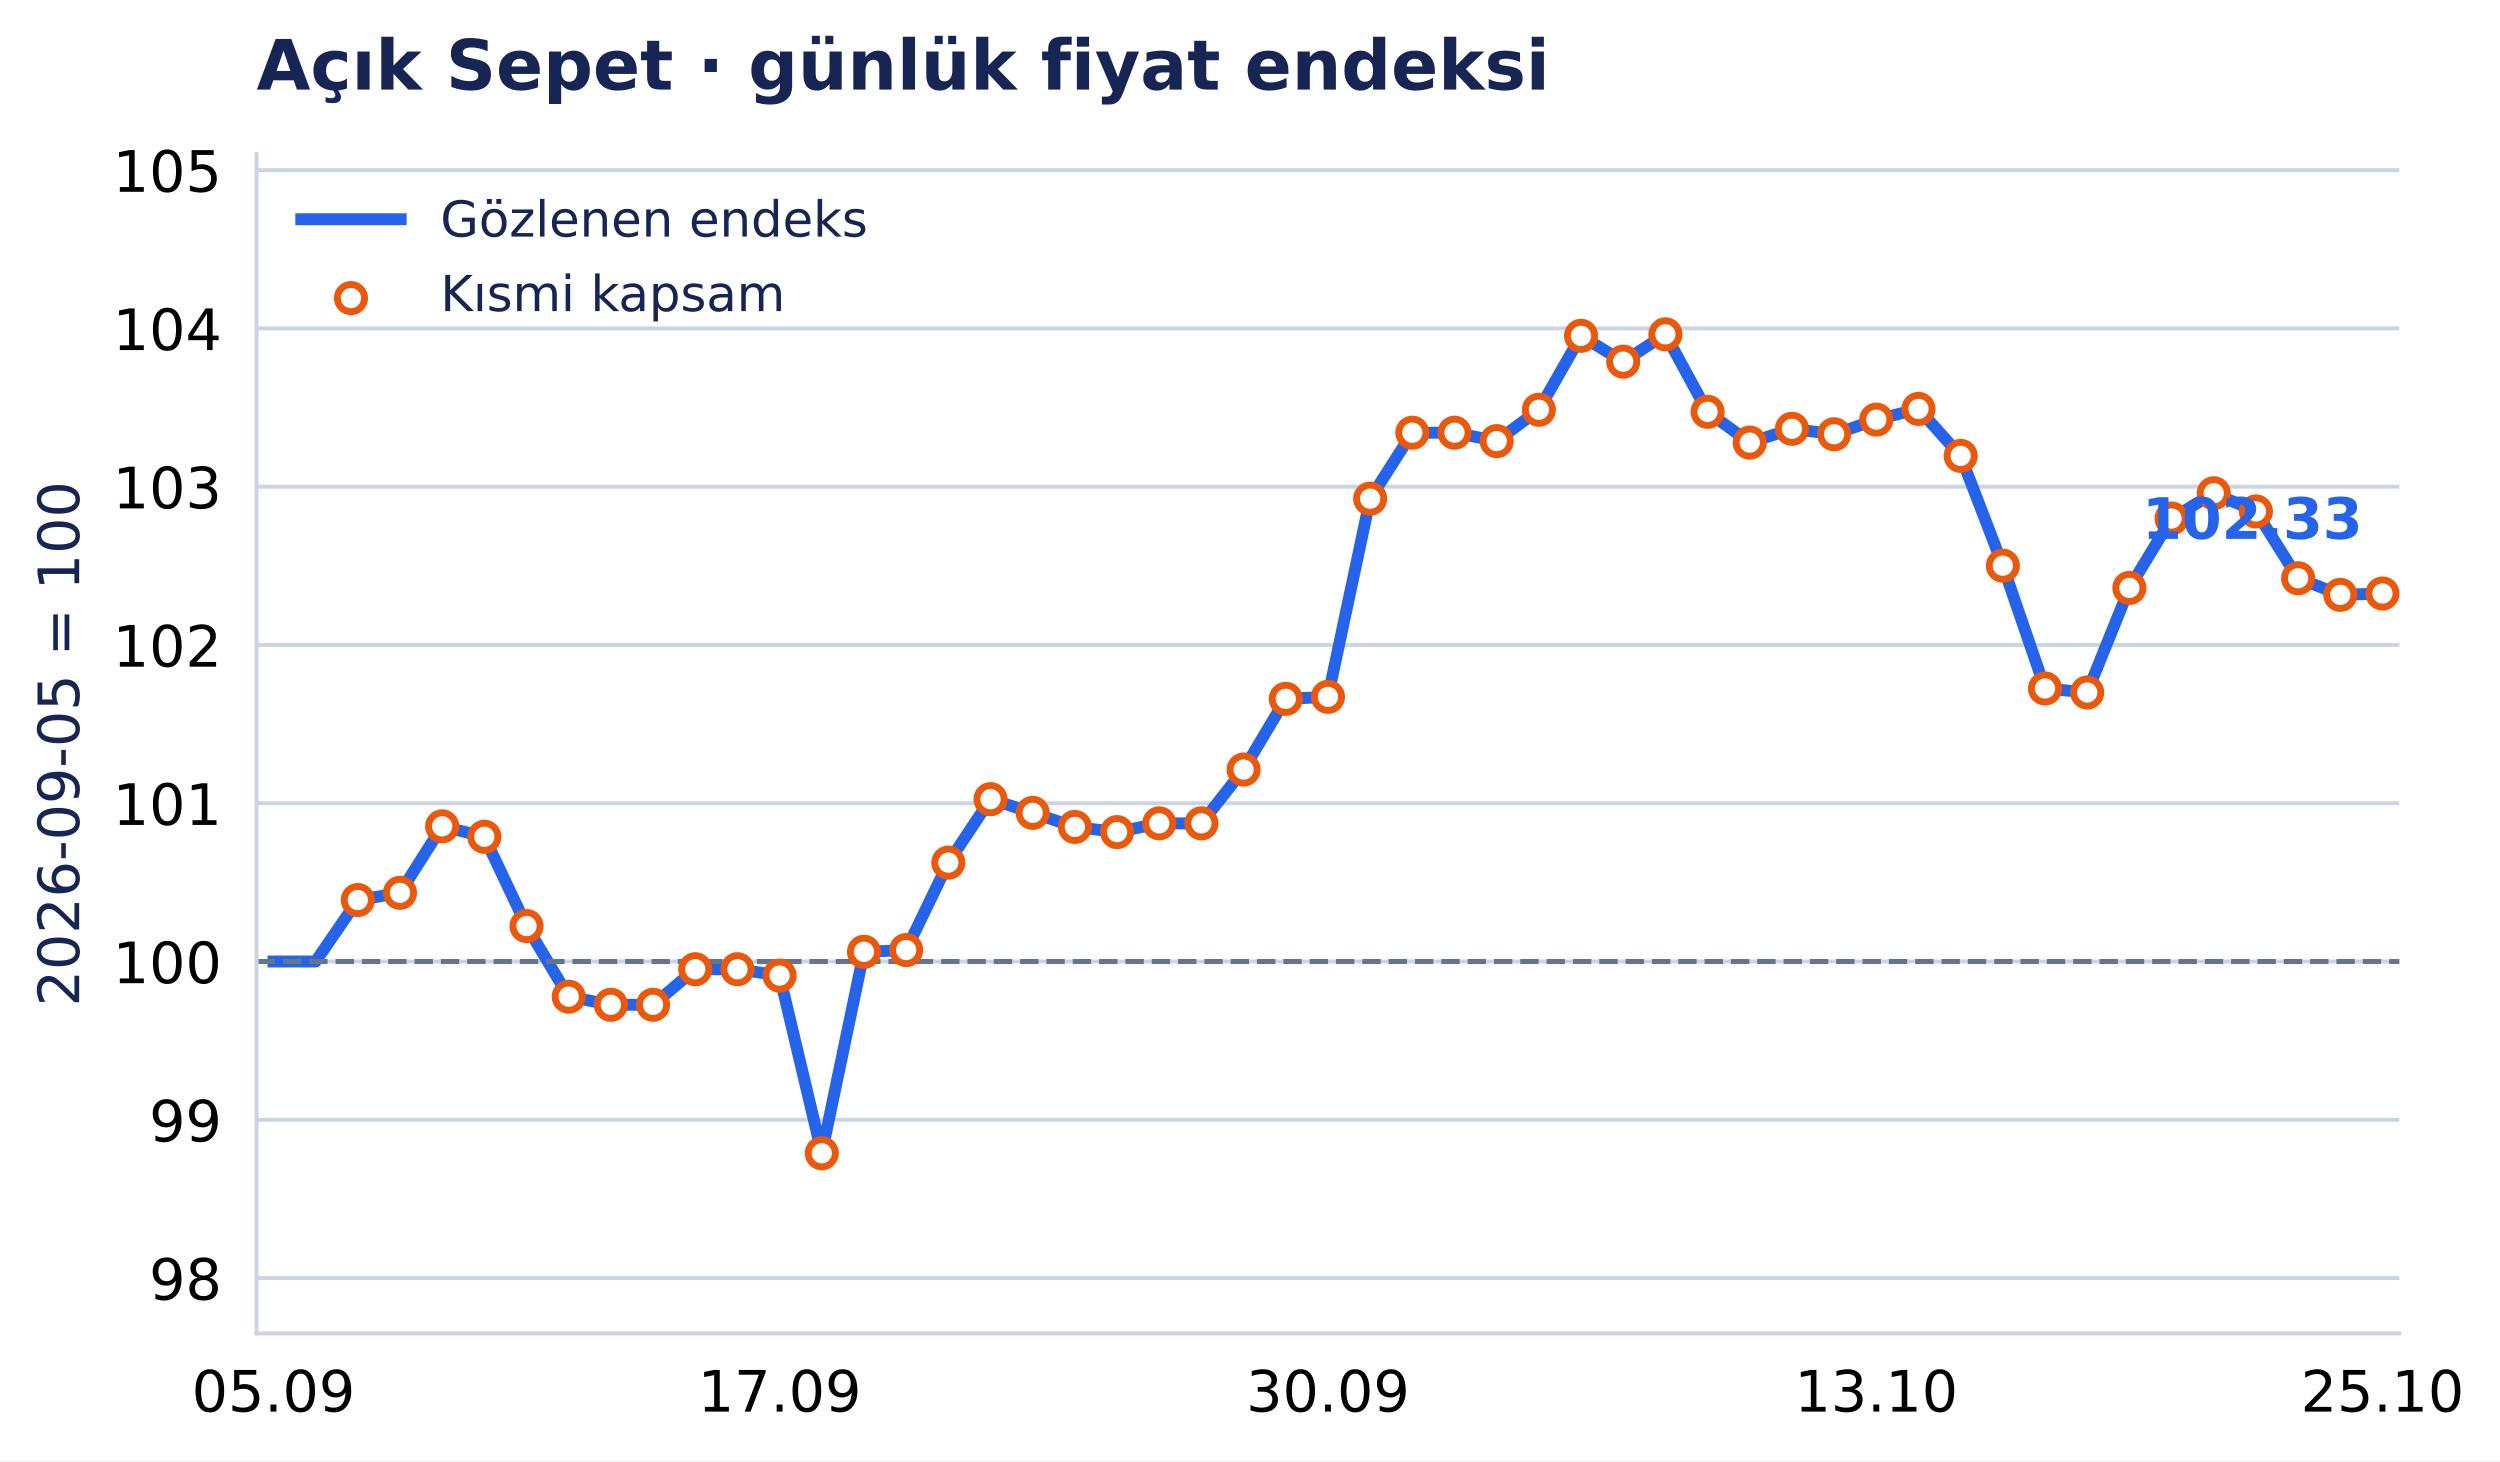
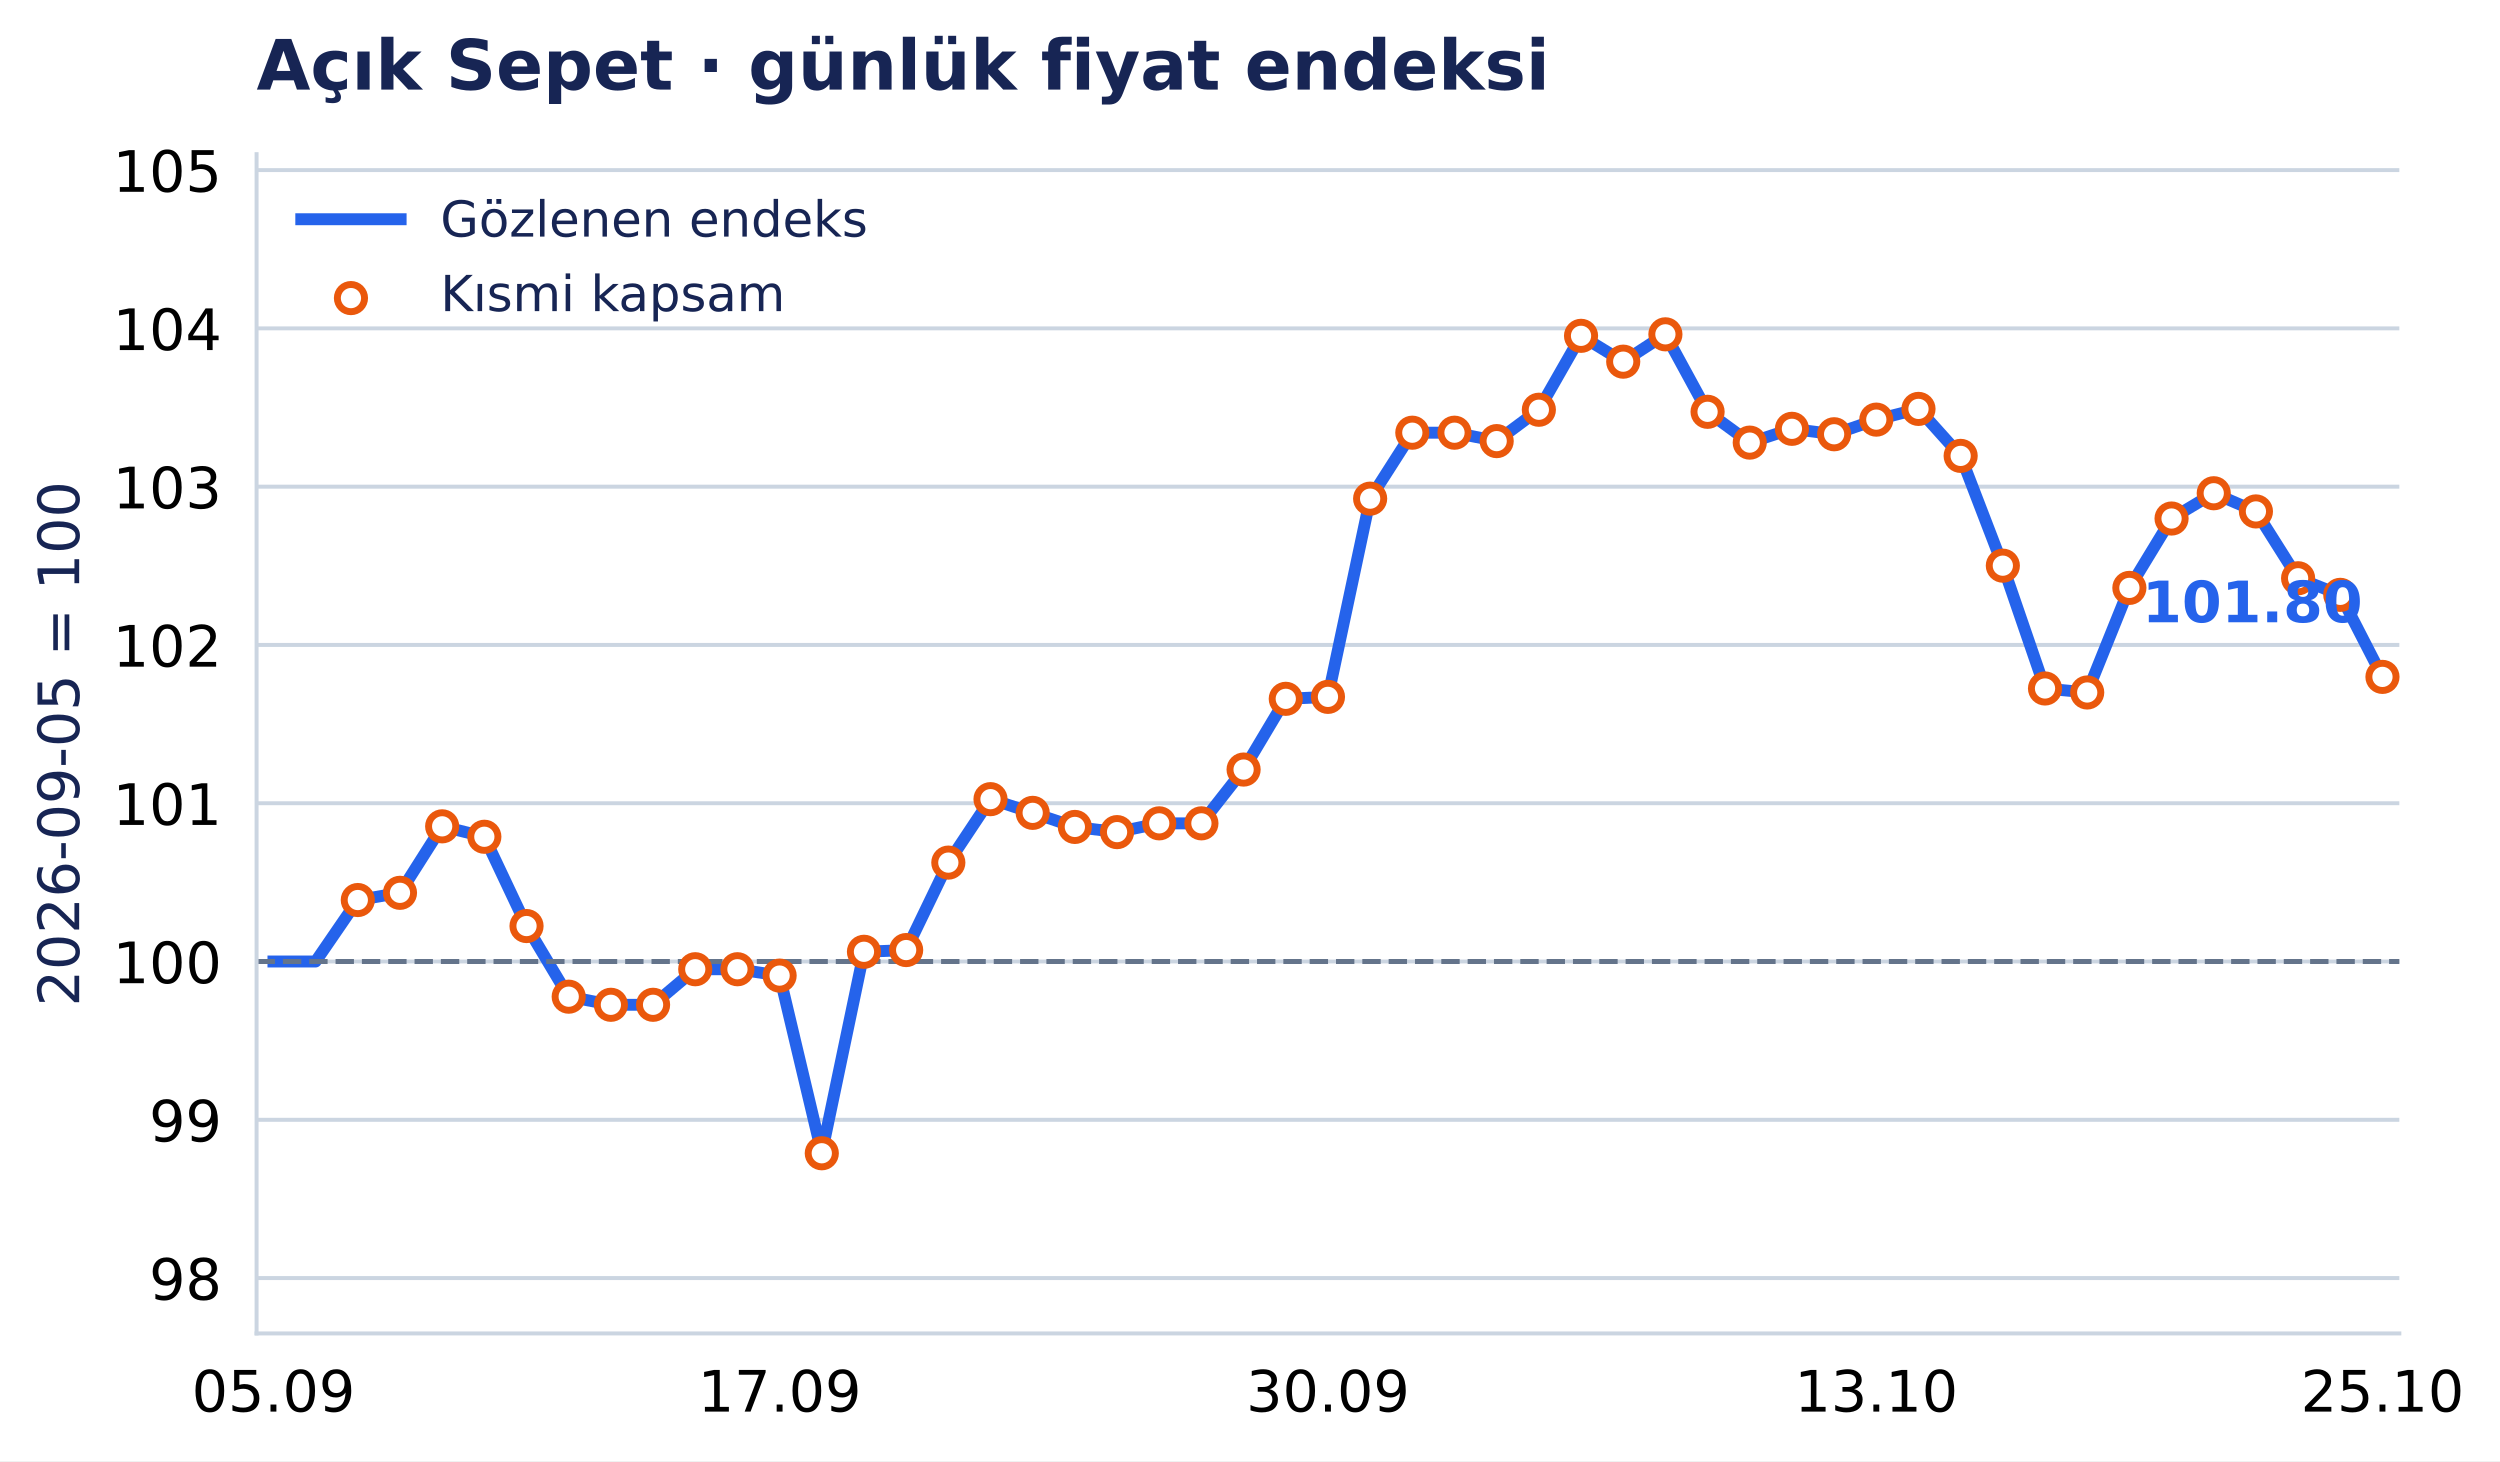
<svg xmlns="http://www.w3.org/2000/svg" xmlns:xlink="http://www.w3.org/1999/xlink" width="503.279pt" height="294.135pt" viewBox="0 0 503.279 294.135" version="1.1">
  <defs>
    <style type="text/css">*{stroke-linejoin: round; stroke-linecap: butt}</style>
  </defs>
  <g id="figure_1">
    <g id="patch_1">
      <path d="M 0 294.135 L 503.279 294.135 L 503.279 0 L 0 0 z " style="fill: #ffffff" />
    </g>
    <g id="axes_1">
      <g id="patch_2">
        <path d="M 51.651 268.435 L 483.014 268.435 L 483.014 31.035 L 51.651 31.035 z " style="fill: #ffffff" />
      </g>
      <g id="matplotlib.axis_1">
        <g id="xtick_1">
          <g id="line2d_1" />
          <g id="text_1">
            <text style="font-size: 11.5px; font-family: 'DejaVu Sans', 'Bitstream Vera Sans', 'Computer Modern Sans Serif', 'Lucida Grande', 'Verdana', 'Geneva', 'Lucid', 'Arial', 'Helvetica', 'Avant Garde', sans-serif; text-anchor: middle" x="55.047" y="284.172" transform="rotate(-0 55.04719 284.172)">05.09</text>
          </g>
        </g>
        <g id="xtick_2">
          <g id="line2d_2" />
          <g id="text_2">
            <text style="font-size: 11.5px; font-family: 'DejaVu Sans', 'Bitstream Vera Sans', 'Computer Modern Sans Serif', 'Lucida Grande', 'Verdana', 'Geneva', 'Lucid', 'Arial', 'Helvetica', 'Avant Garde', sans-serif; text-anchor: middle" x="156.944" y="284.172" transform="rotate(-0 156.9441 284.172)">17.09</text>
          </g>
        </g>
        <g id="xtick_3">
          <g id="line2d_3" />
          <g id="text_3">
            <text style="font-size: 11.5px; font-family: 'DejaVu Sans', 'Bitstream Vera Sans', 'Computer Modern Sans Serif', 'Lucida Grande', 'Verdana', 'Geneva', 'Lucid', 'Arial', 'Helvetica', 'Avant Garde', sans-serif; text-anchor: middle" x="267.332" y="284.172" transform="rotate(-0 267.3324 284.172)">30.09</text>
          </g>
        </g>
        <g id="xtick_4">
          <g id="line2d_4" />
          <g id="text_4">
            <text style="font-size: 11.5px; font-family: 'DejaVu Sans', 'Bitstream Vera Sans', 'Computer Modern Sans Serif', 'Lucida Grande', 'Verdana', 'Geneva', 'Lucid', 'Arial', 'Helvetica', 'Avant Garde', sans-serif; text-anchor: middle" x="377.721" y="284.172" transform="rotate(-0 377.7206 284.172)">13.10</text>
          </g>
        </g>
        <g id="xtick_5">
          <g id="line2d_5" />
          <g id="text_5">
            <text style="font-size: 11.5px; font-family: 'DejaVu Sans', 'Bitstream Vera Sans', 'Computer Modern Sans Serif', 'Lucida Grande', 'Verdana', 'Geneva', 'Lucid', 'Arial', 'Helvetica', 'Avant Garde', sans-serif; text-anchor: middle" x="479.618" y="284.172" transform="rotate(-0 479.6175 284.172)">25.10</text>
          </g>
        </g>
      </g>
      <g id="matplotlib.axis_2">
        <g id="ytick_1">
          <g id="line2d_6">
            <path d="M 51.651 257.29 L 483.014 257.29 " clip-path="url(#p3c5d2d72df)" style="fill: none; stroke: #cbd5e1; stroke-width: 0.8; stroke-linecap: square" />
          </g>
          <g id="line2d_7" />
          <g id="text_6">
            <text style="font-size: 11.5px; font-family: 'DejaVu Sans', 'Bitstream Vera Sans', 'Computer Modern Sans Serif', 'Lucida Grande', 'Verdana', 'Geneva', 'Lucid', 'Arial', 'Helvetica', 'Avant Garde', sans-serif; text-anchor: end" x="44.651" y="261.659" transform="rotate(-0 44.65062 261.6587)">98</text>
          </g>
        </g>
        <g id="ytick_2">
          <g id="line2d_8">
            <path d="M 51.651 225.426 L 483.014 225.426 " clip-path="url(#p3c5d2d72df)" style="fill: none; stroke: #cbd5e1; stroke-width: 0.8; stroke-linecap: square" />
          </g>
          <g id="line2d_9" />
          <g id="text_7">
            <text style="font-size: 11.5px; font-family: 'DejaVu Sans', 'Bitstream Vera Sans', 'Computer Modern Sans Serif', 'Lucida Grande', 'Verdana', 'Geneva', 'Lucid', 'Arial', 'Helvetica', 'Avant Garde', sans-serif; text-anchor: end" x="44.651" y="229.795" transform="rotate(-0 44.65062 229.7947)">99</text>
          </g>
        </g>
        <g id="ytick_3">
          <g id="line2d_10">
            <path d="M 51.651 193.562 L 483.014 193.562 " clip-path="url(#p3c5d2d72df)" style="fill: none; stroke: #cbd5e1; stroke-width: 0.8; stroke-linecap: square" />
          </g>
          <g id="line2d_11" />
          <g id="text_8">
            <text style="font-size: 11.5px; font-family: 'DejaVu Sans', 'Bitstream Vera Sans', 'Computer Modern Sans Serif', 'Lucida Grande', 'Verdana', 'Geneva', 'Lucid', 'Arial', 'Helvetica', 'Avant Garde', sans-serif; text-anchor: end" x="44.651" y="197.931" transform="rotate(-0 44.65062 197.9307)">100</text>
          </g>
        </g>
        <g id="ytick_4">
          <g id="line2d_12">
            <path d="M 51.651 161.698 L 483.014 161.698 " clip-path="url(#p3c5d2d72df)" style="fill: none; stroke: #cbd5e1; stroke-width: 0.8; stroke-linecap: square" />
          </g>
          <g id="line2d_13" />
          <g id="text_9">
            <text style="font-size: 11.5px; font-family: 'DejaVu Sans', 'Bitstream Vera Sans', 'Computer Modern Sans Serif', 'Lucida Grande', 'Verdana', 'Geneva', 'Lucid', 'Arial', 'Helvetica', 'Avant Garde', sans-serif; text-anchor: end" x="44.651" y="166.067" transform="rotate(-0 44.65062 166.0667)">101</text>
          </g>
        </g>
        <g id="ytick_5">
          <g id="line2d_14">
            <path d="M 51.651 129.834 L 483.014 129.834 " clip-path="url(#p3c5d2d72df)" style="fill: none; stroke: #cbd5e1; stroke-width: 0.8; stroke-linecap: square" />
          </g>
          <g id="line2d_15" />
          <g id="text_10">
            <text style="font-size: 11.5px; font-family: 'DejaVu Sans', 'Bitstream Vera Sans', 'Computer Modern Sans Serif', 'Lucida Grande', 'Verdana', 'Geneva', 'Lucid', 'Arial', 'Helvetica', 'Avant Garde', sans-serif; text-anchor: end" x="44.651" y="134.203" transform="rotate(-0 44.65062 134.2027)">102</text>
          </g>
        </g>
        <g id="ytick_6">
          <g id="line2d_16">
            <path d="M 51.651 97.97 L 483.014 97.97 " clip-path="url(#p3c5d2d72df)" style="fill: none; stroke: #cbd5e1; stroke-width: 0.8; stroke-linecap: square" />
          </g>
          <g id="line2d_17" />
          <g id="text_11">
            <text style="font-size: 11.5px; font-family: 'DejaVu Sans', 'Bitstream Vera Sans', 'Computer Modern Sans Serif', 'Lucida Grande', 'Verdana', 'Geneva', 'Lucid', 'Arial', 'Helvetica', 'Avant Garde', sans-serif; text-anchor: end" x="44.651" y="102.339" transform="rotate(-0 44.65062 102.3387)">103</text>
          </g>
        </g>
        <g id="ytick_7">
          <g id="line2d_18">
            <path d="M 51.651 66.106 L 483.014 66.106 " clip-path="url(#p3c5d2d72df)" style="fill: none; stroke: #cbd5e1; stroke-width: 0.8; stroke-linecap: square" />
          </g>
          <g id="line2d_19" />
          <g id="text_12">
            <text style="font-size: 11.5px; font-family: 'DejaVu Sans', 'Bitstream Vera Sans', 'Computer Modern Sans Serif', 'Lucida Grande', 'Verdana', 'Geneva', 'Lucid', 'Arial', 'Helvetica', 'Avant Garde', sans-serif; text-anchor: end" x="44.651" y="70.475" transform="rotate(-0 44.65062 70.4747)">104</text>
          </g>
        </g>
        <g id="ytick_8">
          <g id="line2d_20">
            <path d="M 51.651 34.242 L 483.014 34.242 " clip-path="url(#p3c5d2d72df)" style="fill: none; stroke: #cbd5e1; stroke-width: 0.8; stroke-linecap: square" />
          </g>
          <g id="line2d_21" />
          <g id="text_13">
            <text style="font-size: 11.5px; font-family: 'DejaVu Sans', 'Bitstream Vera Sans', 'Computer Modern Sans Serif', 'Lucida Grande', 'Verdana', 'Geneva', 'Lucid', 'Arial', 'Helvetica', 'Avant Garde', sans-serif; text-anchor: end" x="44.651" y="38.611" transform="rotate(-0 44.65062 38.61071)">105</text>
          </g>
        </g>
        <g id="text_14">
          <text style="font-size: 11.5px; font-family: 'DejaVu Sans', 'Bitstream Vera Sans', 'Computer Modern Sans Serif', 'Lucida Grande', 'Verdana', 'Geneva', 'Lucid', 'Arial', 'Helvetica', 'Avant Garde', sans-serif; text-anchor: middle; fill: #172554" x="15.937" y="149.735" transform="rotate(-90 15.93731 149.7347)">2026-09-05 = 100</text>
        </g>
      </g>
      <g id="line2d_22">
-         <path d="M 55.047 193.562 L 63.539 193.562 L 72.03 181.186 L 80.521 179.736 L 89.013 166.35 L 97.504 168.45 L 105.996 186.424 L 114.487 200.645 L 122.978 202.277 L 131.47 202.277 L 139.961 195.117 L 148.453 195.117 L 156.944 196.398 L 165.435 232.165 L 173.927 191.606 L 182.418 191.258 L 190.91 173.653 L 199.401 160.879 L 207.893 163.639 L 216.384 166.471 L 224.875 167.513 L 233.367 165.748 L 241.858 165.748 L 250.35 154.921 L 258.841 140.681 L 267.332 140.289 L 275.824 100.385 L 284.315 87.108 L 292.807 87.108 L 301.298 88.8 L 309.789 82.487 L 318.281 67.607 L 326.772 72.807 L 335.264 67.304 L 343.755 82.902 L 352.246 89.105 L 360.738 86.327 L 369.229 87.42 L 377.721 84.476 L 386.212 82.318 L 394.703 91.776 L 403.195 113.877 L 411.686 138.6 L 420.178 139.406 L 428.669 118.35 L 437.16 104.384 L 445.652 99.296 L 454.143 102.957 L 462.635 116.41 L 471.126 119.749 L 479.618 119.478 " clip-path="url(#p3c5d2d72df)" style="fill: none; stroke: #2563eb; stroke-width: 2.4; stroke-linecap: square" />
+         <path d="M 55.047 193.562 L 63.539 193.562 L 72.03 181.186 L 80.521 179.736 L 89.013 166.35 L 97.504 168.45 L 105.996 186.424 L 114.487 200.645 L 122.978 202.277 L 131.47 202.277 L 139.961 195.117 L 148.453 195.117 L 156.944 196.398 L 165.435 232.165 L 173.927 191.606 L 182.418 191.258 L 190.91 173.653 L 199.401 160.879 L 207.893 163.639 L 216.384 166.471 L 224.875 167.513 L 233.367 165.748 L 241.858 165.748 L 250.35 154.921 L 258.841 140.681 L 267.332 140.289 L 275.824 100.385 L 284.315 87.108 L 292.807 87.108 L 301.298 88.8 L 309.789 82.487 L 318.281 67.607 L 326.772 72.807 L 335.264 67.304 L 343.755 82.902 L 352.246 89.105 L 360.738 86.327 L 369.229 87.42 L 377.721 84.476 L 386.212 82.318 L 394.703 91.776 L 403.195 113.877 L 411.686 138.6 L 420.178 139.406 L 428.669 118.35 L 437.16 104.384 L 445.652 99.296 L 454.143 102.957 L 462.635 116.41 L 471.126 119.749 L 479.618 136.267 " clip-path="url(#p3c5d2d72df)" style="fill: none; stroke: #2563eb; stroke-width: 2.4; stroke-linecap: square" />
      </g>
      <g id="line2d_23">
        <path d="M 51.651 193.562 L 483.014 193.562 " clip-path="url(#p3c5d2d72df)" style="fill: none; stroke-dasharray: 3.7,1.6; stroke-dashoffset: 0; stroke: #64748b" />
      </g>
      <g id="patch_3">
        <path d="M 51.651 268.435 L 51.651 31.035 " style="fill: none; stroke: #cbd5e1; stroke-width: 0.8; stroke-linejoin: miter; stroke-linecap: square" />
      </g>
      <g id="patch_4">
        <path d="M 51.651 268.435 L 483.014 268.435 " style="fill: none; stroke: #cbd5e1; stroke-width: 0.8; stroke-linejoin: miter; stroke-linecap: square" />
      </g>
      <g id="PathCollection_1">
        <defs>
          <path id="m3957c04aab" d="M 0 2.739 C 0.726 2.739 1.423 2.45 1.936 1.936 C 2.45 1.423 2.739 0.726 2.739 0 C 2.739 -0.726 2.45 -1.423 1.936 -1.936 C 1.423 -2.45 0.726 -2.739 0 -2.739 C -0.726 -2.739 -1.423 -2.45 -1.936 -1.936 C -2.45 -1.423 -2.739 -0.726 -2.739 0 C -2.739 0.726 -2.45 1.423 -1.936 1.936 C -1.423 2.45 -0.726 2.739 0 2.739 z " style="stroke: #ea580c; stroke-width: 1.4" />
        </defs>
        <g clip-path="url(#p3c5d2d72df)">
          <use xlink:href="#m3957c04aab" x="72.03" y="181.186" style="fill: #ffffff; stroke: #ea580c; stroke-width: 1.4" />
          <use xlink:href="#m3957c04aab" x="80.521" y="179.736" style="fill: #ffffff; stroke: #ea580c; stroke-width: 1.4" />
          <use xlink:href="#m3957c04aab" x="89.013" y="166.35" style="fill: #ffffff; stroke: #ea580c; stroke-width: 1.4" />
          <use xlink:href="#m3957c04aab" x="97.504" y="168.45" style="fill: #ffffff; stroke: #ea580c; stroke-width: 1.4" />
          <use xlink:href="#m3957c04aab" x="105.996" y="186.424" style="fill: #ffffff; stroke: #ea580c; stroke-width: 1.4" />
          <use xlink:href="#m3957c04aab" x="114.487" y="200.645" style="fill: #ffffff; stroke: #ea580c; stroke-width: 1.4" />
          <use xlink:href="#m3957c04aab" x="122.978" y="202.277" style="fill: #ffffff; stroke: #ea580c; stroke-width: 1.4" />
          <use xlink:href="#m3957c04aab" x="131.47" y="202.277" style="fill: #ffffff; stroke: #ea580c; stroke-width: 1.4" />
          <use xlink:href="#m3957c04aab" x="139.961" y="195.117" style="fill: #ffffff; stroke: #ea580c; stroke-width: 1.4" />
          <use xlink:href="#m3957c04aab" x="148.453" y="195.117" style="fill: #ffffff; stroke: #ea580c; stroke-width: 1.4" />
          <use xlink:href="#m3957c04aab" x="156.944" y="196.398" style="fill: #ffffff; stroke: #ea580c; stroke-width: 1.4" />
          <use xlink:href="#m3957c04aab" x="165.435" y="232.165" style="fill: #ffffff; stroke: #ea580c; stroke-width: 1.4" />
          <use xlink:href="#m3957c04aab" x="173.927" y="191.606" style="fill: #ffffff; stroke: #ea580c; stroke-width: 1.4" />
          <use xlink:href="#m3957c04aab" x="182.418" y="191.258" style="fill: #ffffff; stroke: #ea580c; stroke-width: 1.4" />
          <use xlink:href="#m3957c04aab" x="190.91" y="173.653" style="fill: #ffffff; stroke: #ea580c; stroke-width: 1.4" />
          <use xlink:href="#m3957c04aab" x="199.401" y="160.879" style="fill: #ffffff; stroke: #ea580c; stroke-width: 1.4" />
          <use xlink:href="#m3957c04aab" x="207.893" y="163.639" style="fill: #ffffff; stroke: #ea580c; stroke-width: 1.4" />
          <use xlink:href="#m3957c04aab" x="216.384" y="166.471" style="fill: #ffffff; stroke: #ea580c; stroke-width: 1.4" />
          <use xlink:href="#m3957c04aab" x="224.875" y="167.513" style="fill: #ffffff; stroke: #ea580c; stroke-width: 1.4" />
          <use xlink:href="#m3957c04aab" x="233.367" y="165.748" style="fill: #ffffff; stroke: #ea580c; stroke-width: 1.4" />
          <use xlink:href="#m3957c04aab" x="241.858" y="165.748" style="fill: #ffffff; stroke: #ea580c; stroke-width: 1.4" />
          <use xlink:href="#m3957c04aab" x="250.35" y="154.921" style="fill: #ffffff; stroke: #ea580c; stroke-width: 1.4" />
          <use xlink:href="#m3957c04aab" x="258.841" y="140.681" style="fill: #ffffff; stroke: #ea580c; stroke-width: 1.4" />
          <use xlink:href="#m3957c04aab" x="267.332" y="140.289" style="fill: #ffffff; stroke: #ea580c; stroke-width: 1.4" />
          <use xlink:href="#m3957c04aab" x="275.824" y="100.385" style="fill: #ffffff; stroke: #ea580c; stroke-width: 1.4" />
          <use xlink:href="#m3957c04aab" x="284.315" y="87.108" style="fill: #ffffff; stroke: #ea580c; stroke-width: 1.4" />
          <use xlink:href="#m3957c04aab" x="292.807" y="87.108" style="fill: #ffffff; stroke: #ea580c; stroke-width: 1.4" />
          <use xlink:href="#m3957c04aab" x="301.298" y="88.8" style="fill: #ffffff; stroke: #ea580c; stroke-width: 1.4" />
          <use xlink:href="#m3957c04aab" x="309.789" y="82.487" style="fill: #ffffff; stroke: #ea580c; stroke-width: 1.4" />
          <use xlink:href="#m3957c04aab" x="318.281" y="67.607" style="fill: #ffffff; stroke: #ea580c; stroke-width: 1.4" />
          <use xlink:href="#m3957c04aab" x="326.772" y="72.807" style="fill: #ffffff; stroke: #ea580c; stroke-width: 1.4" />
          <use xlink:href="#m3957c04aab" x="335.264" y="67.304" style="fill: #ffffff; stroke: #ea580c; stroke-width: 1.4" />
          <use xlink:href="#m3957c04aab" x="343.755" y="82.902" style="fill: #ffffff; stroke: #ea580c; stroke-width: 1.4" />
          <use xlink:href="#m3957c04aab" x="352.246" y="89.105" style="fill: #ffffff; stroke: #ea580c; stroke-width: 1.4" />
          <use xlink:href="#m3957c04aab" x="360.738" y="86.327" style="fill: #ffffff; stroke: #ea580c; stroke-width: 1.4" />
          <use xlink:href="#m3957c04aab" x="369.229" y="87.42" style="fill: #ffffff; stroke: #ea580c; stroke-width: 1.4" />
          <use xlink:href="#m3957c04aab" x="377.721" y="84.476" style="fill: #ffffff; stroke: #ea580c; stroke-width: 1.4" />
          <use xlink:href="#m3957c04aab" x="386.212" y="82.318" style="fill: #ffffff; stroke: #ea580c; stroke-width: 1.4" />
          <use xlink:href="#m3957c04aab" x="394.703" y="91.776" style="fill: #ffffff; stroke: #ea580c; stroke-width: 1.4" />
          <use xlink:href="#m3957c04aab" x="403.195" y="113.877" style="fill: #ffffff; stroke: #ea580c; stroke-width: 1.4" />
          <use xlink:href="#m3957c04aab" x="411.686" y="138.6" style="fill: #ffffff; stroke: #ea580c; stroke-width: 1.4" />
          <use xlink:href="#m3957c04aab" x="420.178" y="139.406" style="fill: #ffffff; stroke: #ea580c; stroke-width: 1.4" />
          <use xlink:href="#m3957c04aab" x="428.669" y="118.35" style="fill: #ffffff; stroke: #ea580c; stroke-width: 1.4" />
          <use xlink:href="#m3957c04aab" x="437.16" y="104.384" style="fill: #ffffff; stroke: #ea580c; stroke-width: 1.4" />
          <use xlink:href="#m3957c04aab" x="445.652" y="99.296" style="fill: #ffffff; stroke: #ea580c; stroke-width: 1.4" />
          <use xlink:href="#m3957c04aab" x="454.143" y="102.957" style="fill: #ffffff; stroke: #ea580c; stroke-width: 1.4" />
          <use xlink:href="#m3957c04aab" x="462.635" y="116.41" style="fill: #ffffff; stroke: #ea580c; stroke-width: 1.4" />
          <use xlink:href="#m3957c04aab" x="471.126" y="119.749" style="fill: #ffffff; stroke: #ea580c; stroke-width: 1.4" />
-           <use xlink:href="#m3957c04aab" x="479.618" y="119.478" style="fill: #ffffff; stroke: #ea580c; stroke-width: 1.4" />
+           <use xlink:href="#m3957c04aab" x="479.618" y="136.267" style="fill: #ffffff; stroke: #ea580c; stroke-width: 1.4" />
        </g>
      </g>
      <g id="text_15">
-         <text style="font-weight: 700; font-size: 11.5px; font-family: 'DejaVu Sans', 'Bitstream Vera Sans', 'Computer Modern Sans Serif', 'Lucida Grande', 'Verdana', 'Geneva', 'Lucid', 'Arial', 'Helvetica', 'Avant Garde', sans-serif; text-anchor: end; fill: #2563eb" x="475.618" y="108.478" transform="rotate(-0 475.6175 108.4782)">102.33</text>
+         <text style="font-weight: 700; font-size: 11.5px; font-family: 'DejaVu Sans', 'Bitstream Vera Sans', 'Computer Modern Sans Serif', 'Lucida Grande', 'Verdana', 'Geneva', 'Lucid', 'Arial', 'Helvetica', 'Avant Garde', sans-serif; text-anchor: end; fill: #2563eb" x="475.618" y="125.267" transform="rotate(-0 475.6175 125.2674)">101.80</text>
      </g>
      <g id="text_16">
        <text style="font-weight: 700; font-size: 14px; font-family: 'DejaVu Sans', 'Bitstream Vera Sans', 'Computer Modern Sans Serif', 'Lucida Grande', 'Verdana', 'Geneva', 'Lucid', 'Arial', 'Helvetica', 'Avant Garde', sans-serif; text-anchor: start; fill: #172554" x="51.651" y="18.035" transform="rotate(-0 51.65062 18.03469)">Açık Sepet · günlük fiyat endeksi</text>
      </g>
      <g id="legend_1">
        <g id="line2d_24">
          <path d="M 60.651 44.133 L 70.651 44.133 L 80.651 44.133 " style="fill: none; stroke: #2563eb; stroke-width: 2.4; stroke-linecap: square" />
        </g>
        <g id="text_17">
          <text style="font-size: 10px; font-family: 'DejaVu Sans', 'Bitstream Vera Sans', 'Computer Modern Sans Serif', 'Lucida Grande', 'Verdana', 'Geneva', 'Lucid', 'Arial', 'Helvetica', 'Avant Garde', sans-serif; text-anchor: start; fill: #172554" x="88.651" y="47.633" transform="rotate(-0 88.65063 47.63312)">Gözlenen endeks</text>
        </g>
        <g id="PathCollection_2">
          <g>
            <use xlink:href="#m3957c04aab" x="70.651" y="60.009" style="fill: #ffffff; stroke: #ea580c; stroke-width: 1.4" />
          </g>
        </g>
        <g id="text_18">
          <text style="font-size: 10px; font-family: 'DejaVu Sans', 'Bitstream Vera Sans', 'Computer Modern Sans Serif', 'Lucida Grande', 'Verdana', 'Geneva', 'Lucid', 'Arial', 'Helvetica', 'Avant Garde', sans-serif; text-anchor: start; fill: #172554" x="88.651" y="62.634" transform="rotate(-0 88.65063 62.63391)">Kısmi kapsam</text>
        </g>
      </g>
    </g>
  </g>
  <defs>
    <clipPath id="p3c5d2d72df">
      <rect x="51.651" y="31.035" width="431.363" height="237.4" />
    </clipPath>
  </defs>
</svg>
